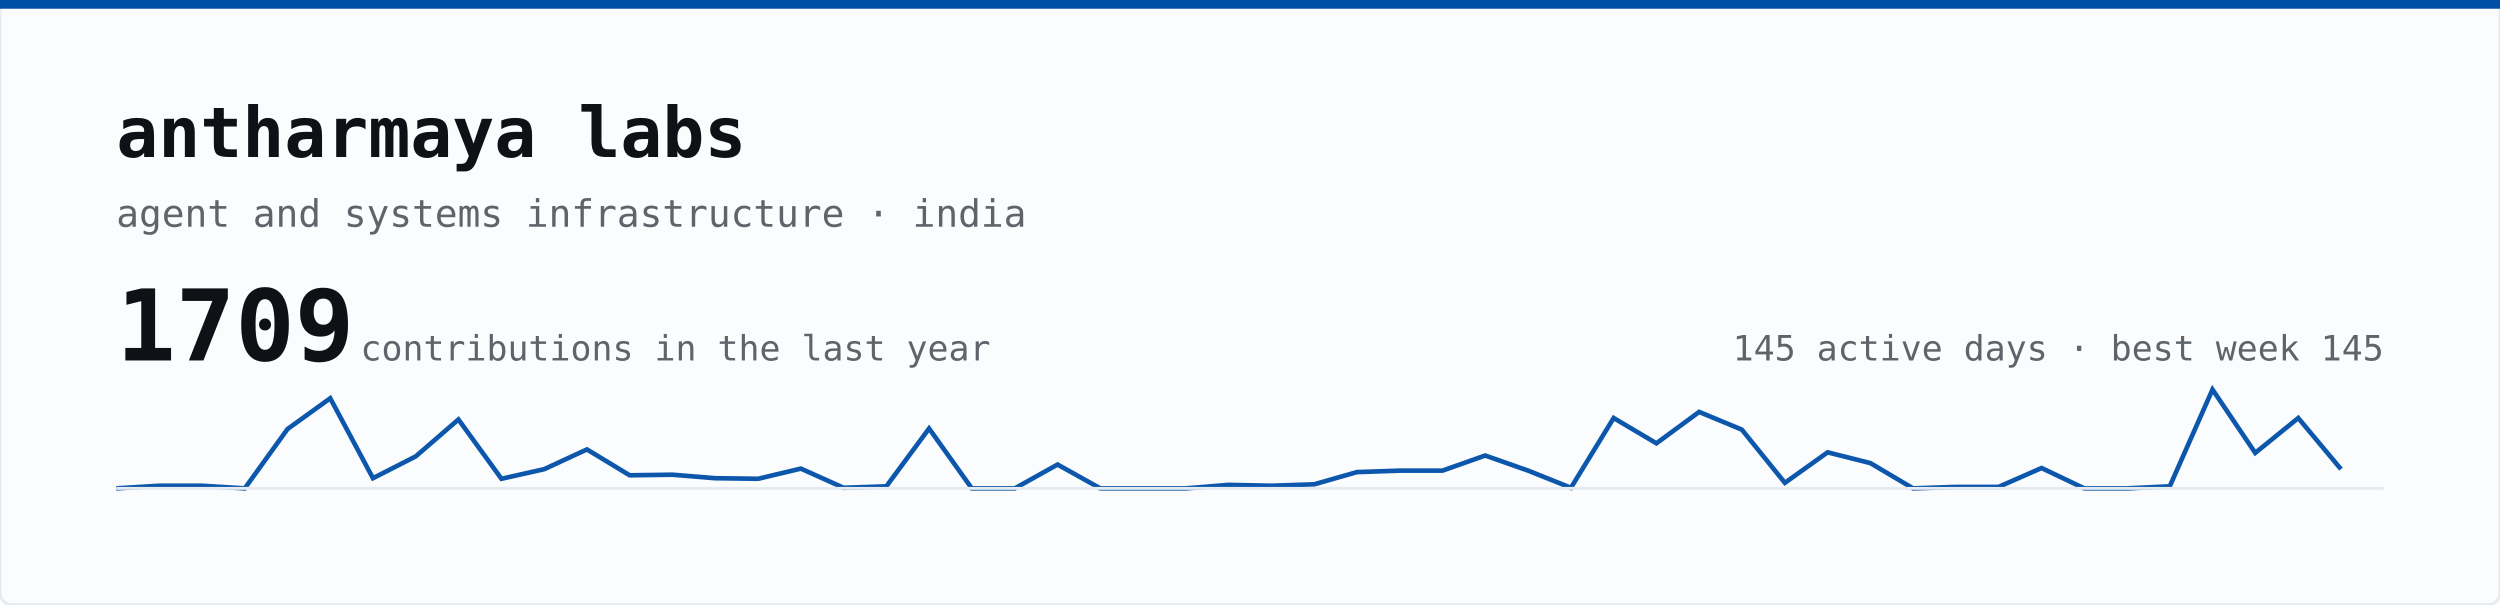
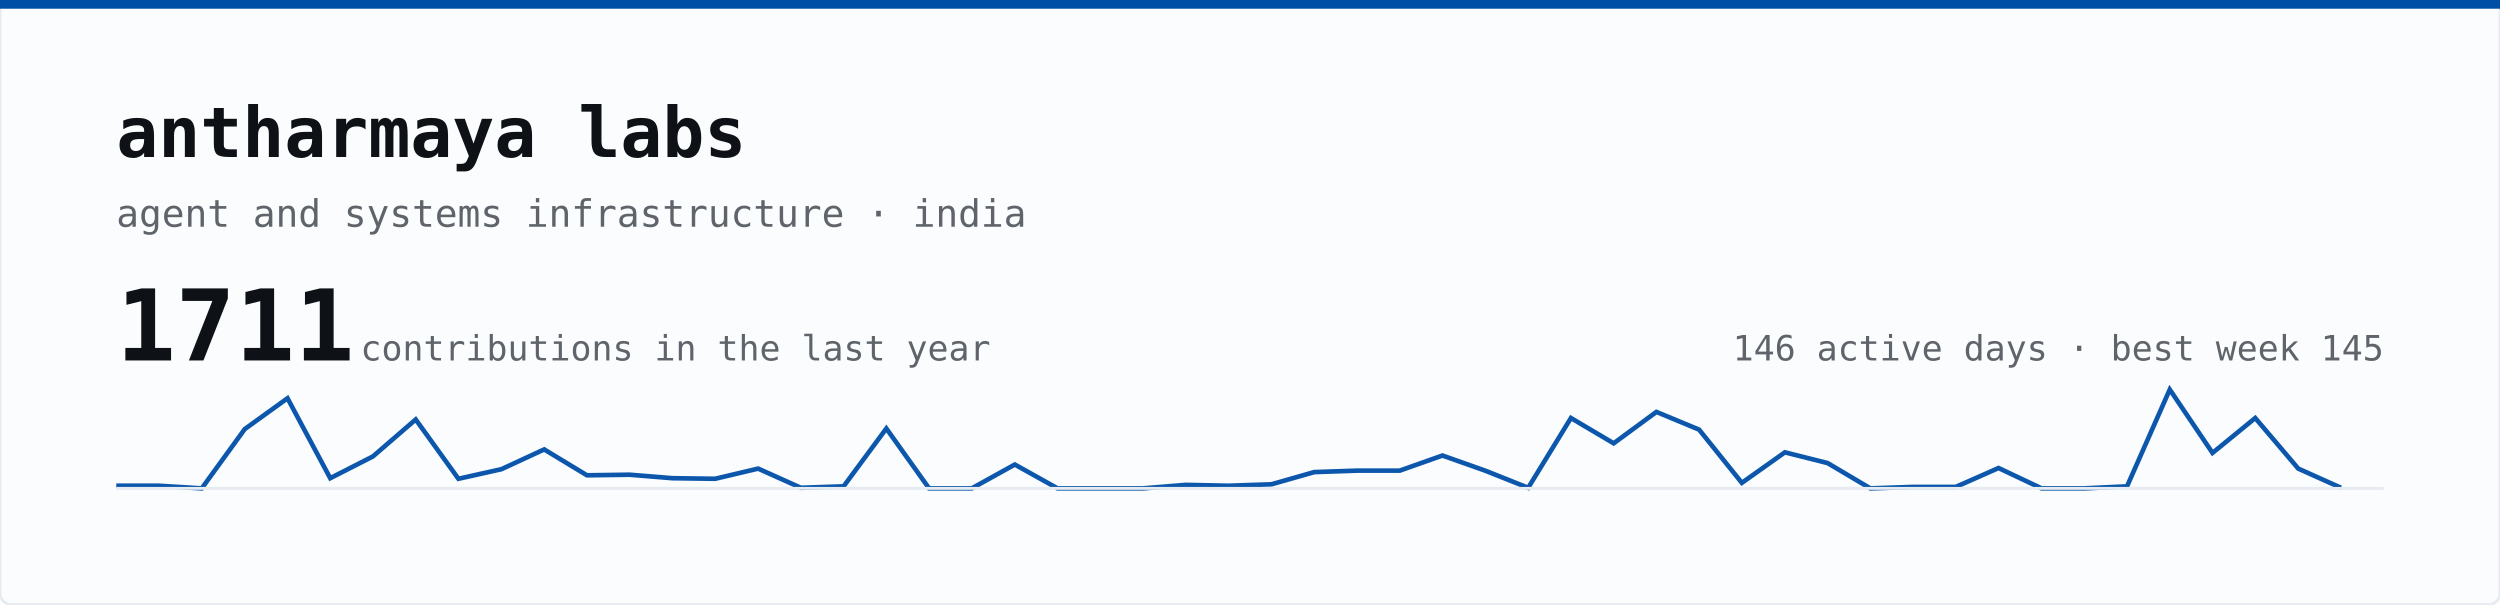
- <svg xmlns="http://www.w3.org/2000/svg" width="860" height="208" viewBox="0 0 860 208" role="img" aria-label="antharmaya labs. 1709 contributions in the last year.">
+ <svg xmlns="http://www.w3.org/2000/svg" width="860" height="208" viewBox="0 0 860 208" role="img" aria-label="antharmaya labs. 1711 contributions in the last year.">
  <rect width="860" height="208" rx="4" fill="#fafcfe" stroke="#e6ebf0" stroke-width="1" />
  <rect width="860" height="3" fill="#004fa7" />
  <text x="40" y="54" font-family="ui-monospace,SFMono-Regular,'SF Mono','JetBrains Mono',Menlo,Consolas,'DejaVu Sans Mono',monospace" font-size="24" font-weight="700" fill="#0e1216">antharmaya labs</text>
  <text x="40" y="78" font-family="ui-monospace,SFMono-Regular,'SF Mono','JetBrains Mono',Menlo,Consolas,'DejaVu Sans Mono',monospace" font-size="13" fill="#5e646a">agent and systems infrastructure · india</text>
-   <text x="40" y="124" font-family="ui-monospace,SFMono-Regular,'SF Mono','JetBrains Mono',Menlo,Consolas,'DejaVu Sans Mono',monospace" font-size="34" font-weight="700" fill="#0e1216">1709</text>
+   <text x="40" y="124" font-family="ui-monospace,SFMono-Regular,'SF Mono','JetBrains Mono',Menlo,Consolas,'DejaVu Sans Mono',monospace" font-size="34" font-weight="700" fill="#0e1216">1711</text>
  <text x="124" y="124" font-family="ui-monospace,SFMono-Regular,'SF Mono','JetBrains Mono',Menlo,Consolas,'DejaVu Sans Mono',monospace" font-size="12" fill="#5e646a">contributions in the last year</text>
-   <text x="820" y="124" font-family="ui-monospace,SFMono-Regular,'SF Mono','JetBrains Mono',Menlo,Consolas,'DejaVu Sans Mono',monospace" font-size="12" fill="#5e646a" text-anchor="end">145 active days  ·  best week 145</text>
-   <polyline points="40.0,168.0 54.7,167.1 69.4,167.1 84.2,168.0 98.9,147.6 113.6,137.0 128.3,164.5 143.0,157.0 157.7,144.3 172.5,164.7 187.2,161.4 201.9,154.6 216.6,163.5 231.3,163.3 246.0,164.5 260.8,164.7 275.5,161.2 290.2,167.8 304.9,167.3 319.6,147.4 334.3,168.0 349.1,168.0 363.8,159.8 378.5,168.0 393.2,168.0 407.9,168.0 422.6,166.8 437.4,167.1 452.1,166.6 466.8,162.4 481.5,161.9 496.2,161.9 510.9,156.7 525.7,161.9 540.4,167.8 555.1,143.8 569.8,152.5 584.5,141.7 599.2,147.8 614.0,166.1 628.7,155.6 643.4,159.3 658.1,168.0 672.8,167.5 687.5,167.5 702.3,161.0 717.0,168.0 731.7,168.0 746.4,167.3 761.1,134.0 775.8,155.8 790.6,143.8 805.3,161.4" fill="none" stroke="#004fa7" stroke-width="1.6" opacity="0.95" />
+   <text x="820" y="124" font-family="ui-monospace,SFMono-Regular,'SF Mono','JetBrains Mono',Menlo,Consolas,'DejaVu Sans Mono',monospace" font-size="12" fill="#5e646a" text-anchor="end">146 active days  ·  best week 145</text>
+   <polyline points="40.0,167.1 54.7,167.1 69.4,168.0 84.2,147.6 98.9,137.0 113.6,164.5 128.3,157.0 143.0,144.3 157.7,164.7 172.5,161.4 187.2,154.6 201.9,163.5 216.6,163.3 231.3,164.5 246.0,164.7 260.8,161.2 275.5,167.8 290.2,167.3 304.9,147.4 319.6,168.0 334.3,168.0 349.1,159.8 363.8,168.0 378.5,168.0 393.2,168.0 407.9,166.8 422.6,167.1 437.4,166.6 452.1,162.4 466.8,161.9 481.5,161.9 496.2,156.7 510.9,161.9 525.7,167.8 540.4,143.8 555.1,152.5 569.8,141.7 584.5,147.8 599.2,166.1 614.0,155.6 628.7,159.3 643.4,168.0 658.1,167.5 672.8,167.5 687.5,161.0 702.3,168.0 717.0,168.0 731.7,167.3 746.4,134.0 761.1,155.8 775.8,143.8 790.6,161.2 805.3,167.8" fill="none" stroke="#004fa7" stroke-width="1.6" opacity="0.95" />
  <line x1="40" y1="168" x2="820" y2="168" stroke="#e6ebf0" stroke-width="1" />
</svg>
